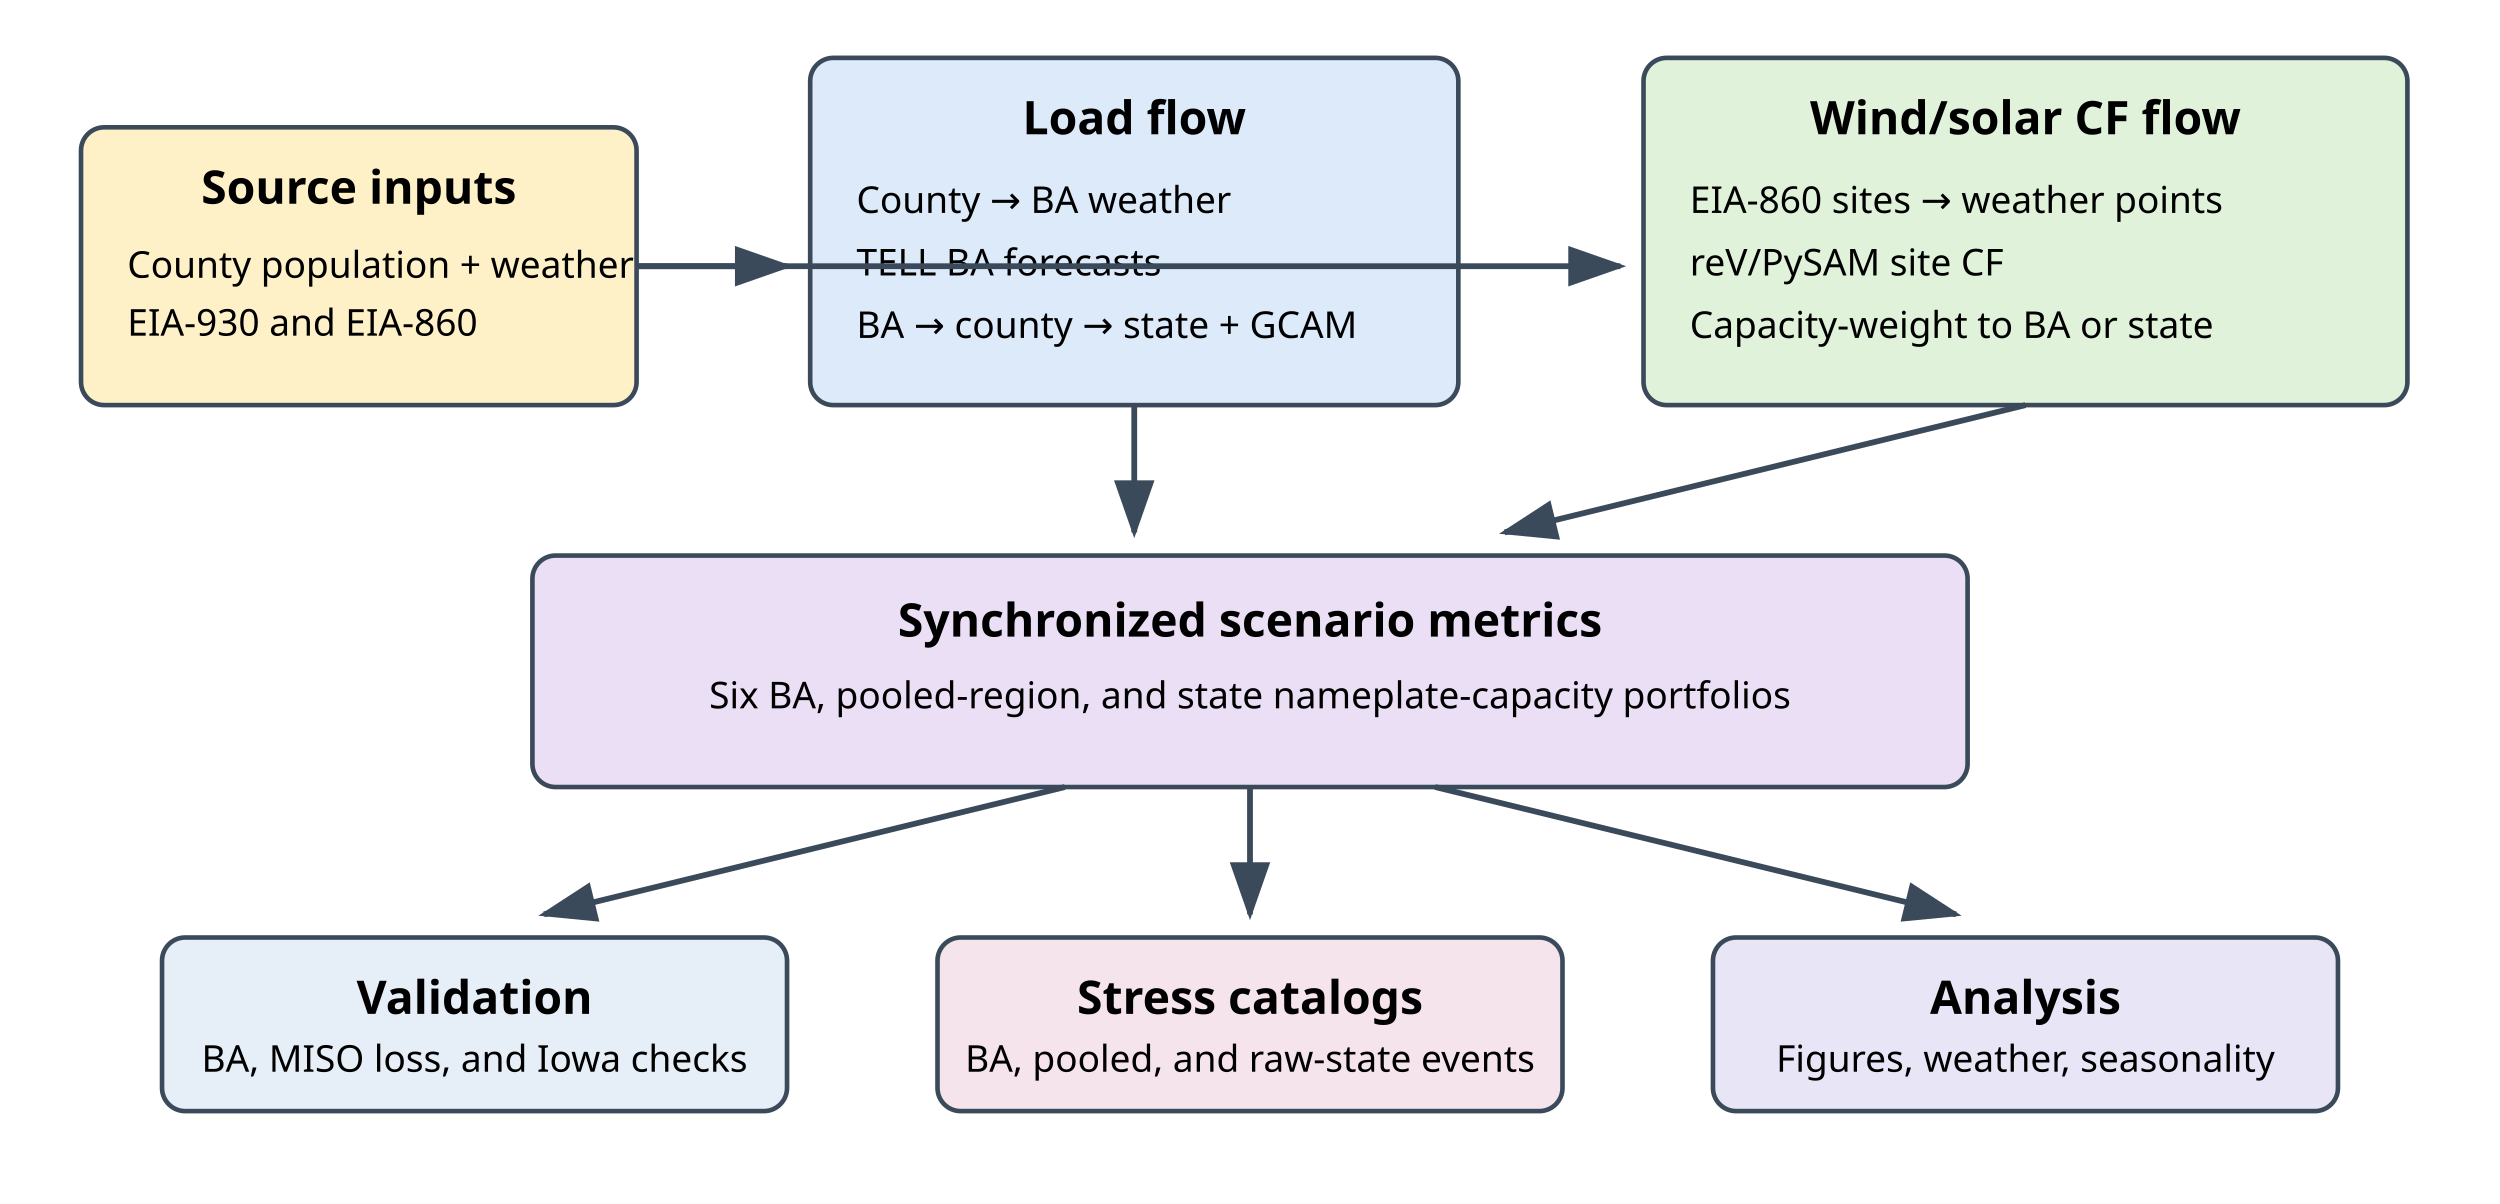
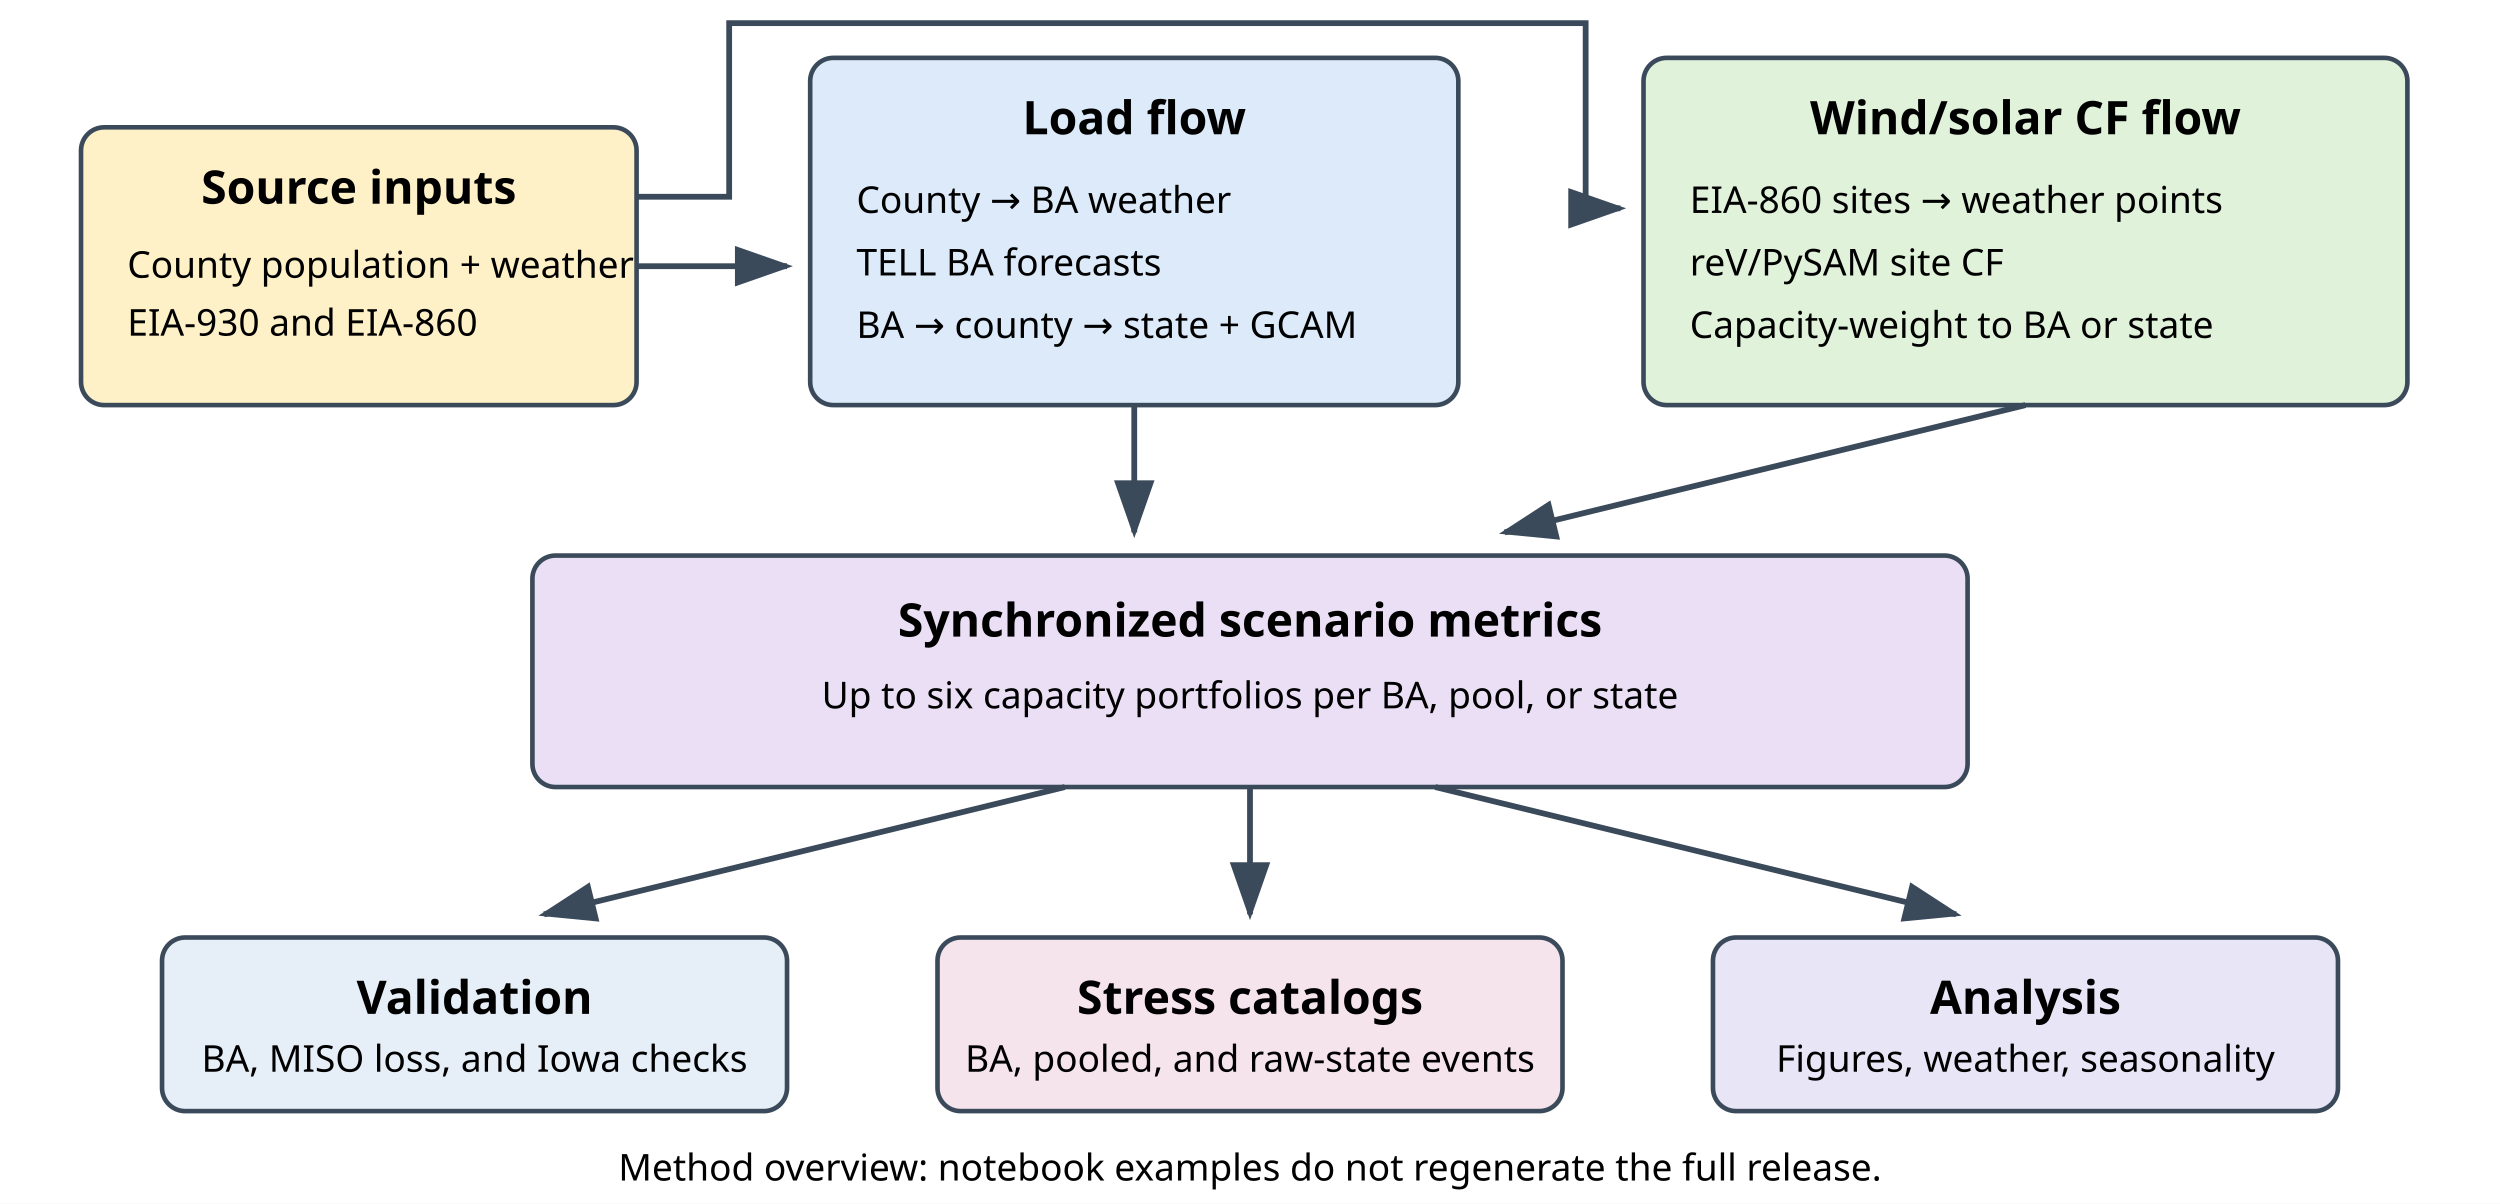
<svg xmlns="http://www.w3.org/2000/svg" width="1080" height="520" viewBox="0 0 1080 520" role="img" aria-labelledby="title desc">
  <defs>
    <marker id="arrow" markerWidth="10" markerHeight="7" refX="9" refY="3.5" orient="auto">
      <path d="M0,0 L10,3.5 L0,7 Z" fill="#3b4a5a" />
    </marker>
    <style>.box{stroke:#3b4a5a;stroke-width:2;rx:10}.h{font:700 20px sans-serif}.t{font:16px sans-serif}.a{stroke:#3b4a5a;stroke-width:2.5;marker-end:url(#arrow)}</style>
  </defs>
  <rect width="1080" height="520" fill="white" />
  <rect class="box" x="35" y="55" width="240" height="120" fill="#fff1c7" />
  <text class="h" x="155" y="88" text-anchor="middle">Source inputs</text>
  <text class="t" x="55" y="120">County population + weather</text>
  <text class="t" x="55" y="145">EIA-930 and EIA-860</text>
  <rect class="box" x="350" y="25" width="280" height="150" fill="#dceafa" />
  <text class="h" x="490" y="58" text-anchor="middle">Load flow</text>
  <text class="t" x="370" y="92">County → BA weather</text>
  <text class="t" x="370" y="119">TELL BA forecasts</text>
  <text class="t" x="370" y="146">BA → county → state + GCAM</text>
  <rect class="box" x="710" y="25" width="330" height="150" fill="#e1f2db" />
  <text class="h" x="875" y="58" text-anchor="middle">Wind/solar CF flow</text>
  <text class="t" x="730" y="92">EIA-860 sites → weather points</text>
  <text class="t" x="730" y="119">reV/PySAM site CF</text>
  <text class="t" x="730" y="146">Capacity-weight to BA or state</text>
  <line class="a" x1="275" y1="115" x2="340" y2="115" />
-   <line class="a" x1="275" y1="115" x2="700" y2="115" />
+   <path class="a" d="M275 85 H315 V10 H685 V90 H700" fill="none" />
  <rect class="box" x="230" y="240" width="620" height="100" fill="#eadff5" />
  <text class="h" x="540" y="275" text-anchor="middle">Synchronized scenario metrics</text>
-   <text class="t" x="540" y="306" text-anchor="middle">Six BA, pooled-region, and state nameplate-capacity portfolios</text>
+   <text class="t" x="540" y="306" text-anchor="middle">Up to six capacity portfolios per BA, pool, or state</text>
  <line class="a" x1="490" y1="175" x2="490" y2="230" />
  <line class="a" x1="875" y1="175" x2="650" y2="230" />
  <rect class="box" x="70" y="405" width="270" height="75" fill="#e6eef7" />
  <text class="h" x="205" y="438" text-anchor="middle">Validation</text>
  <text class="t" x="205" y="463" text-anchor="middle">BA, MISO loss, and Iowa checks</text>
  <rect class="box" x="405" y="405" width="270" height="75" fill="#f5e4ec" />
  <text class="h" x="540" y="438" text-anchor="middle">Stress catalogs</text>
  <text class="t" x="540" y="463" text-anchor="middle">BA, pooled, and raw-state events</text>
  <rect class="box" x="740" y="405" width="270" height="75" fill="#e8e5f6" />
  <text class="h" x="875" y="438" text-anchor="middle">Analysis</text>
  <text class="t" x="875" y="463" text-anchor="middle">Figures, weather, seasonality</text>
  <line class="a" x1="460" y1="340" x2="235" y2="395" />
  <line class="a" x1="540" y1="340" x2="540" y2="395" />
  <line class="a" x1="620" y1="340" x2="845" y2="395" />
+   <text class="t" x="540" y="510" text-anchor="middle">Method overview: notebook examples do not regenerate the full release.</text>
</svg>
